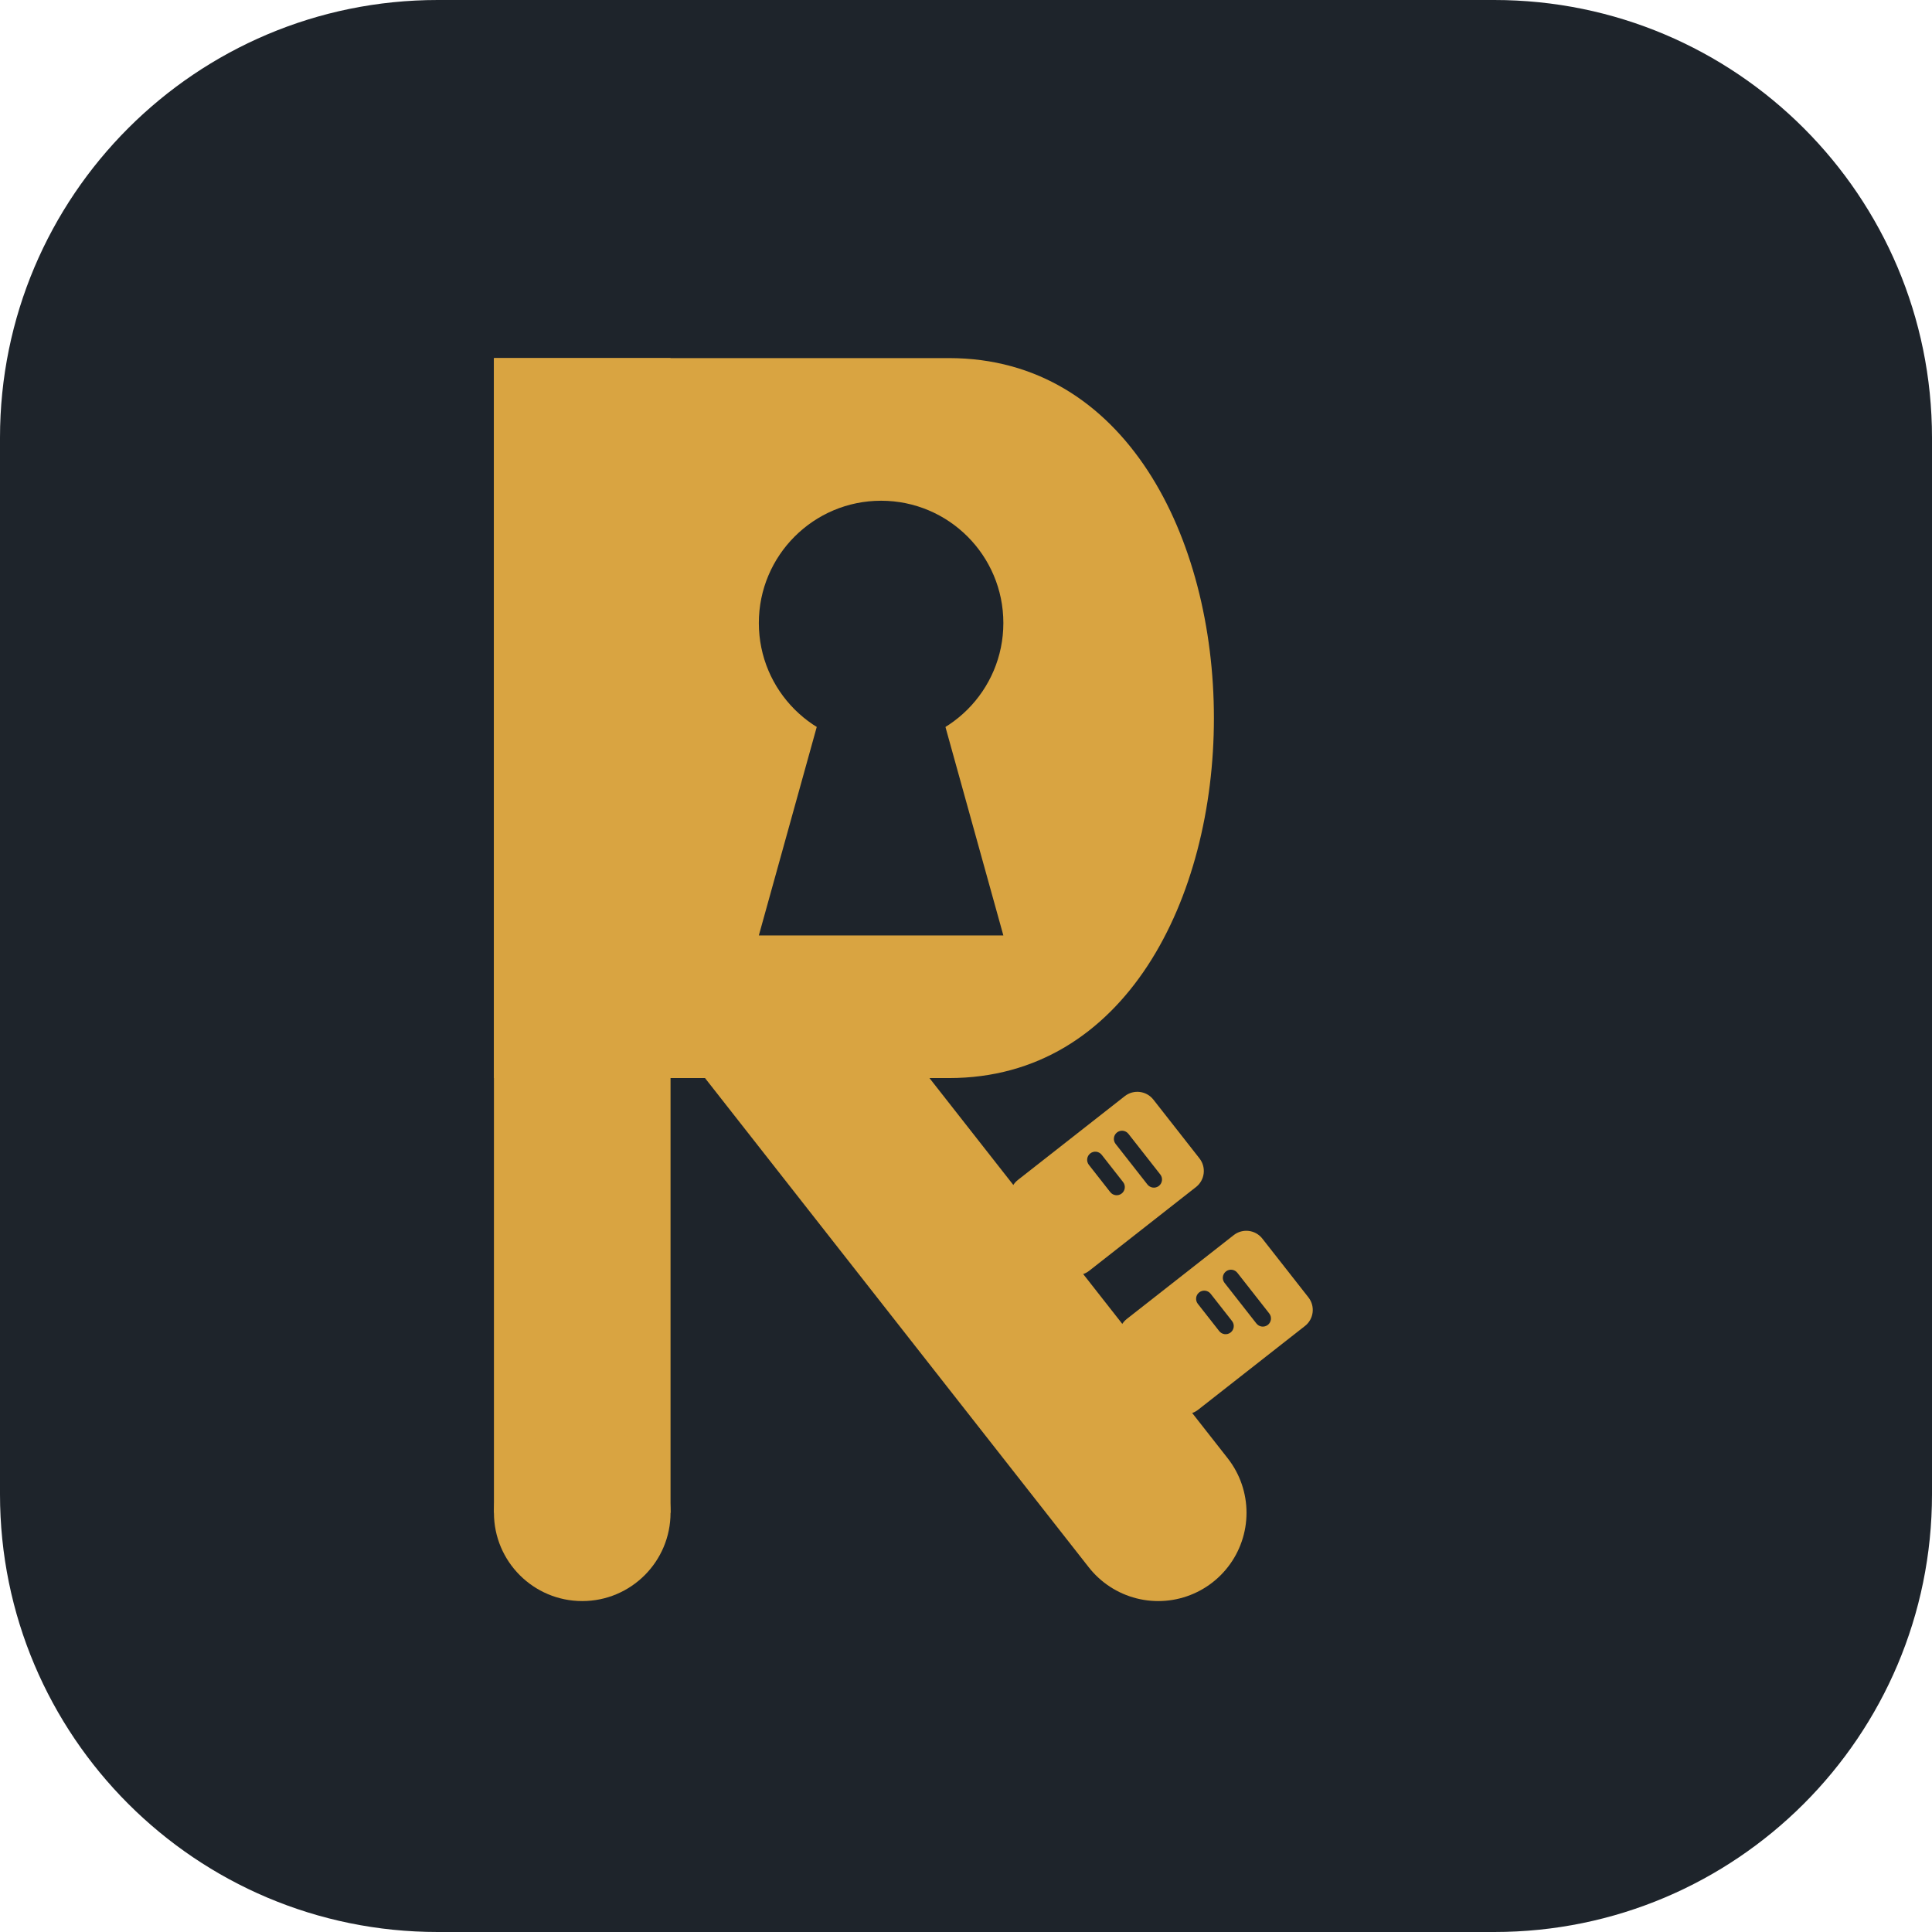
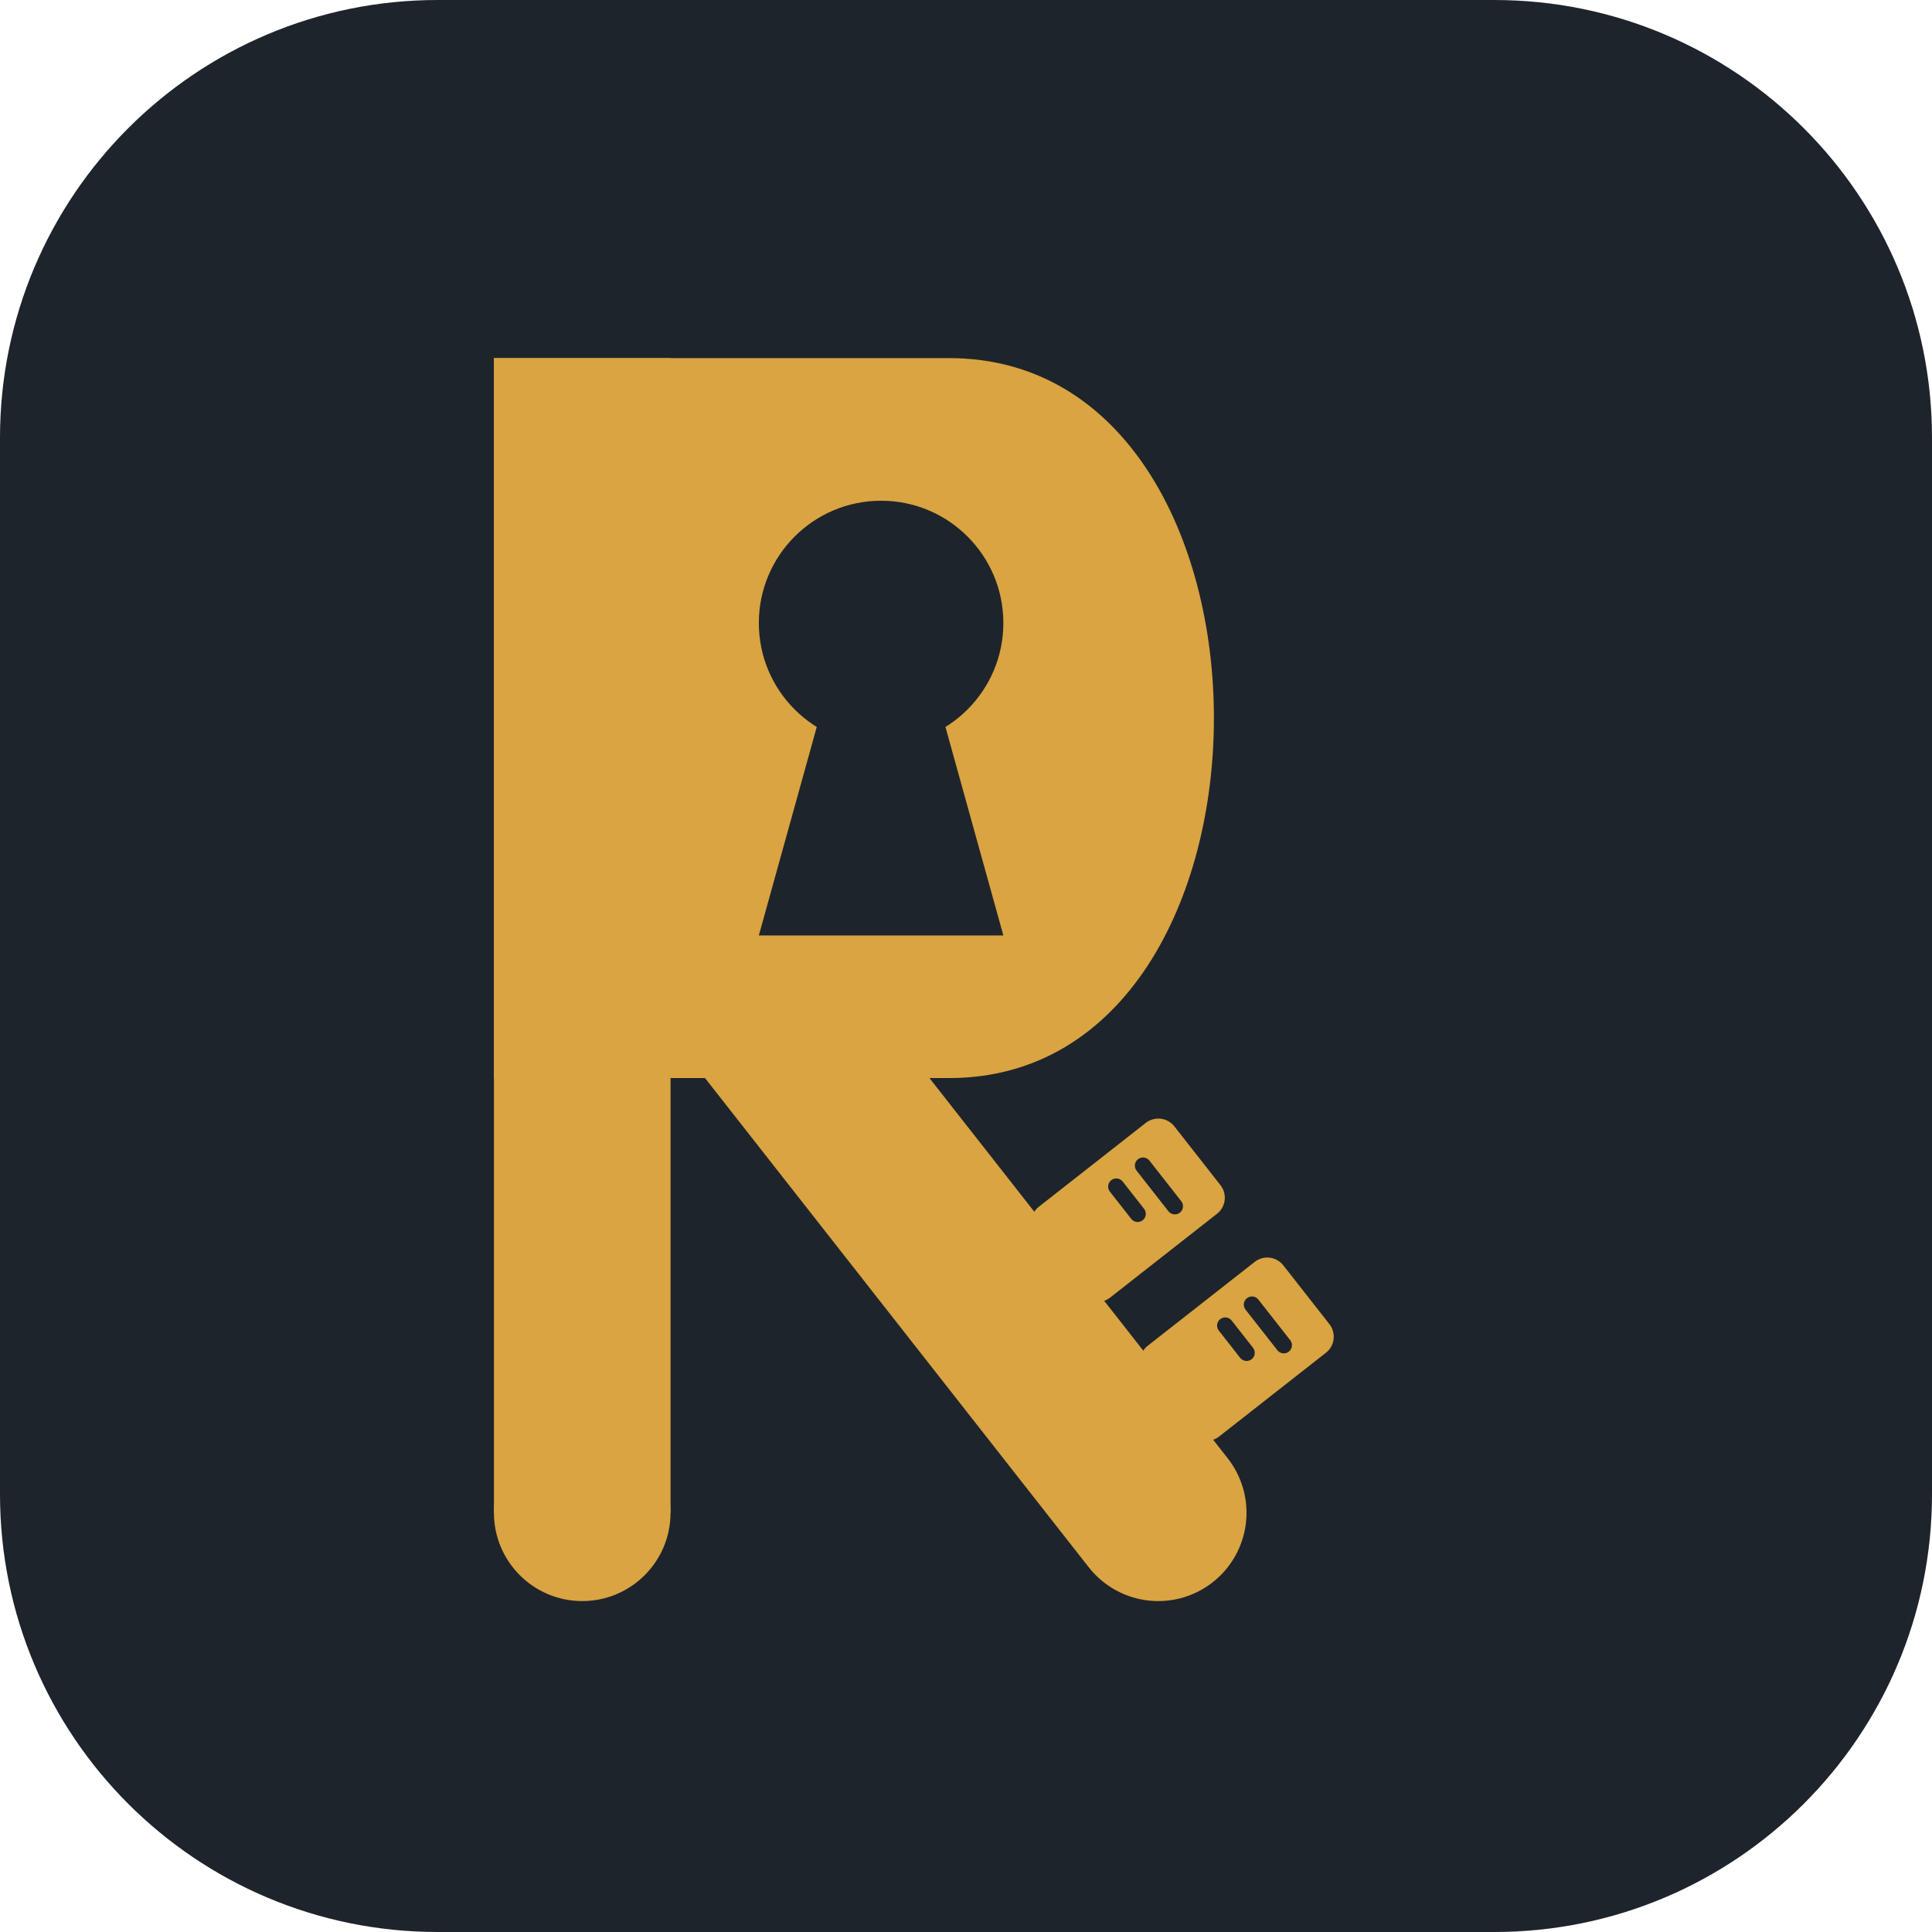
<svg xmlns="http://www.w3.org/2000/svg" viewBox="0 0 1024 1024">
  <rect width="1024" height="1024" rx="232" fill="#1E242B" />
  <g transform="translate(99.8,85.4) scale(3.6)">
    <path d="M70.4 106.7 L142.8 199" fill="none" stroke="#D9A441" stroke-linecap="round" stroke-width="26" />
-     <g transform="translate(121.35,150.62) rotate(51.9)">
+     <g transform="translate(124.44,154.56) rotate(51.9)">
      <rect x="0" y="-24" width="17" height="26" rx="3" fill="#D9A441" />
      <rect x="3.5" y="-18" width="10" height="2.4" rx="1.2" fill="#1E242B" />
      <rect x="3.5" y="-13" width="7.5" height="2.4" rx="1.2" fill="#1E242B" />
    </g>
-     <g transform="translate(137.39,171.08) rotate(51.9)">
+     <g transform="translate(140.48,175.02) rotate(51.9)">
      <rect x="0" y="-24" width="17" height="26" rx="3" fill="#D9A441" />
      <rect x="3.5" y="-18" width="10" height="2.4" rx="1.2" fill="#1E242B" />
      <rect x="3.5" y="-13" width="7.5" height="2.4" rx="1.2" fill="#1E242B" />
    </g>
    <path d="M58 29 V199" fill="none" stroke="#D9A441" stroke-linecap="butt" stroke-width="26" />
    <circle cx="58" cy="199" r="13" fill="#D9A441" />
    <path d="M45 29 H112 C164 29 164 135 112 135 H45 Z" fill="#D9A441" />
    <circle cx="102" cy="68" r="18" fill="#1E242B" />
    <path d="M94 78 L84 114 H120 L110 78 Z" fill="#1E242B" />
  </g>
</svg>
